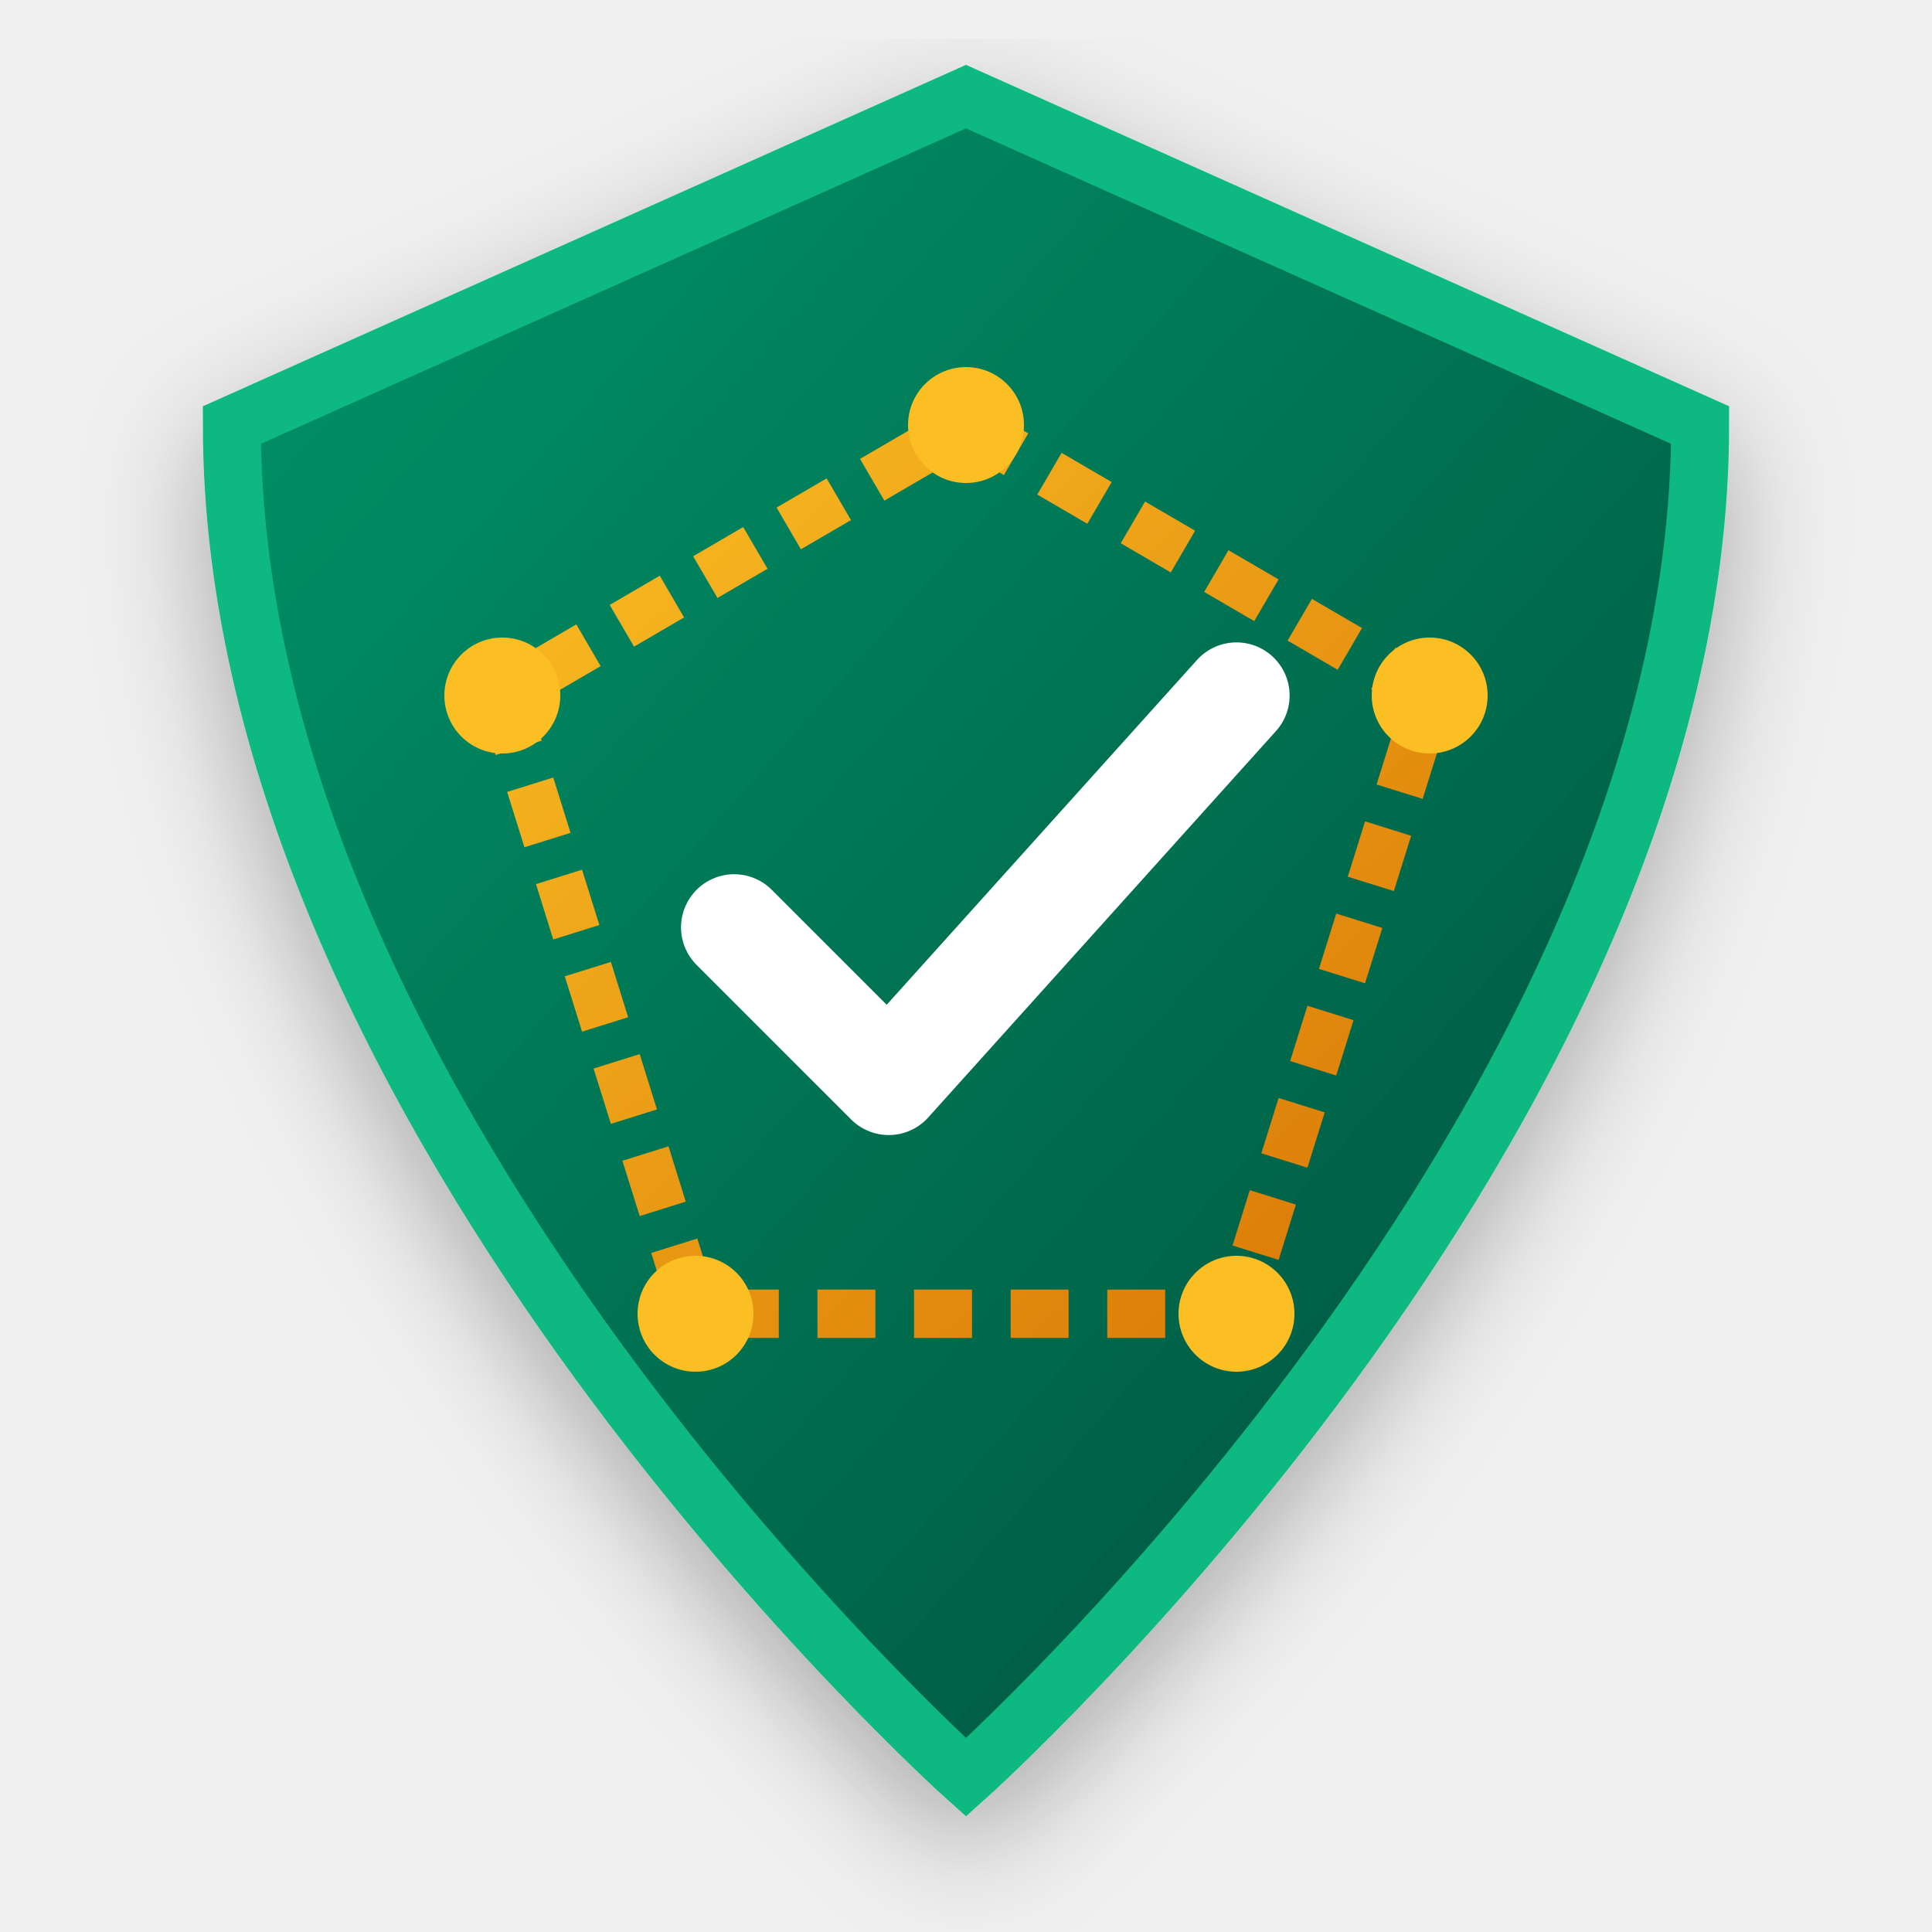
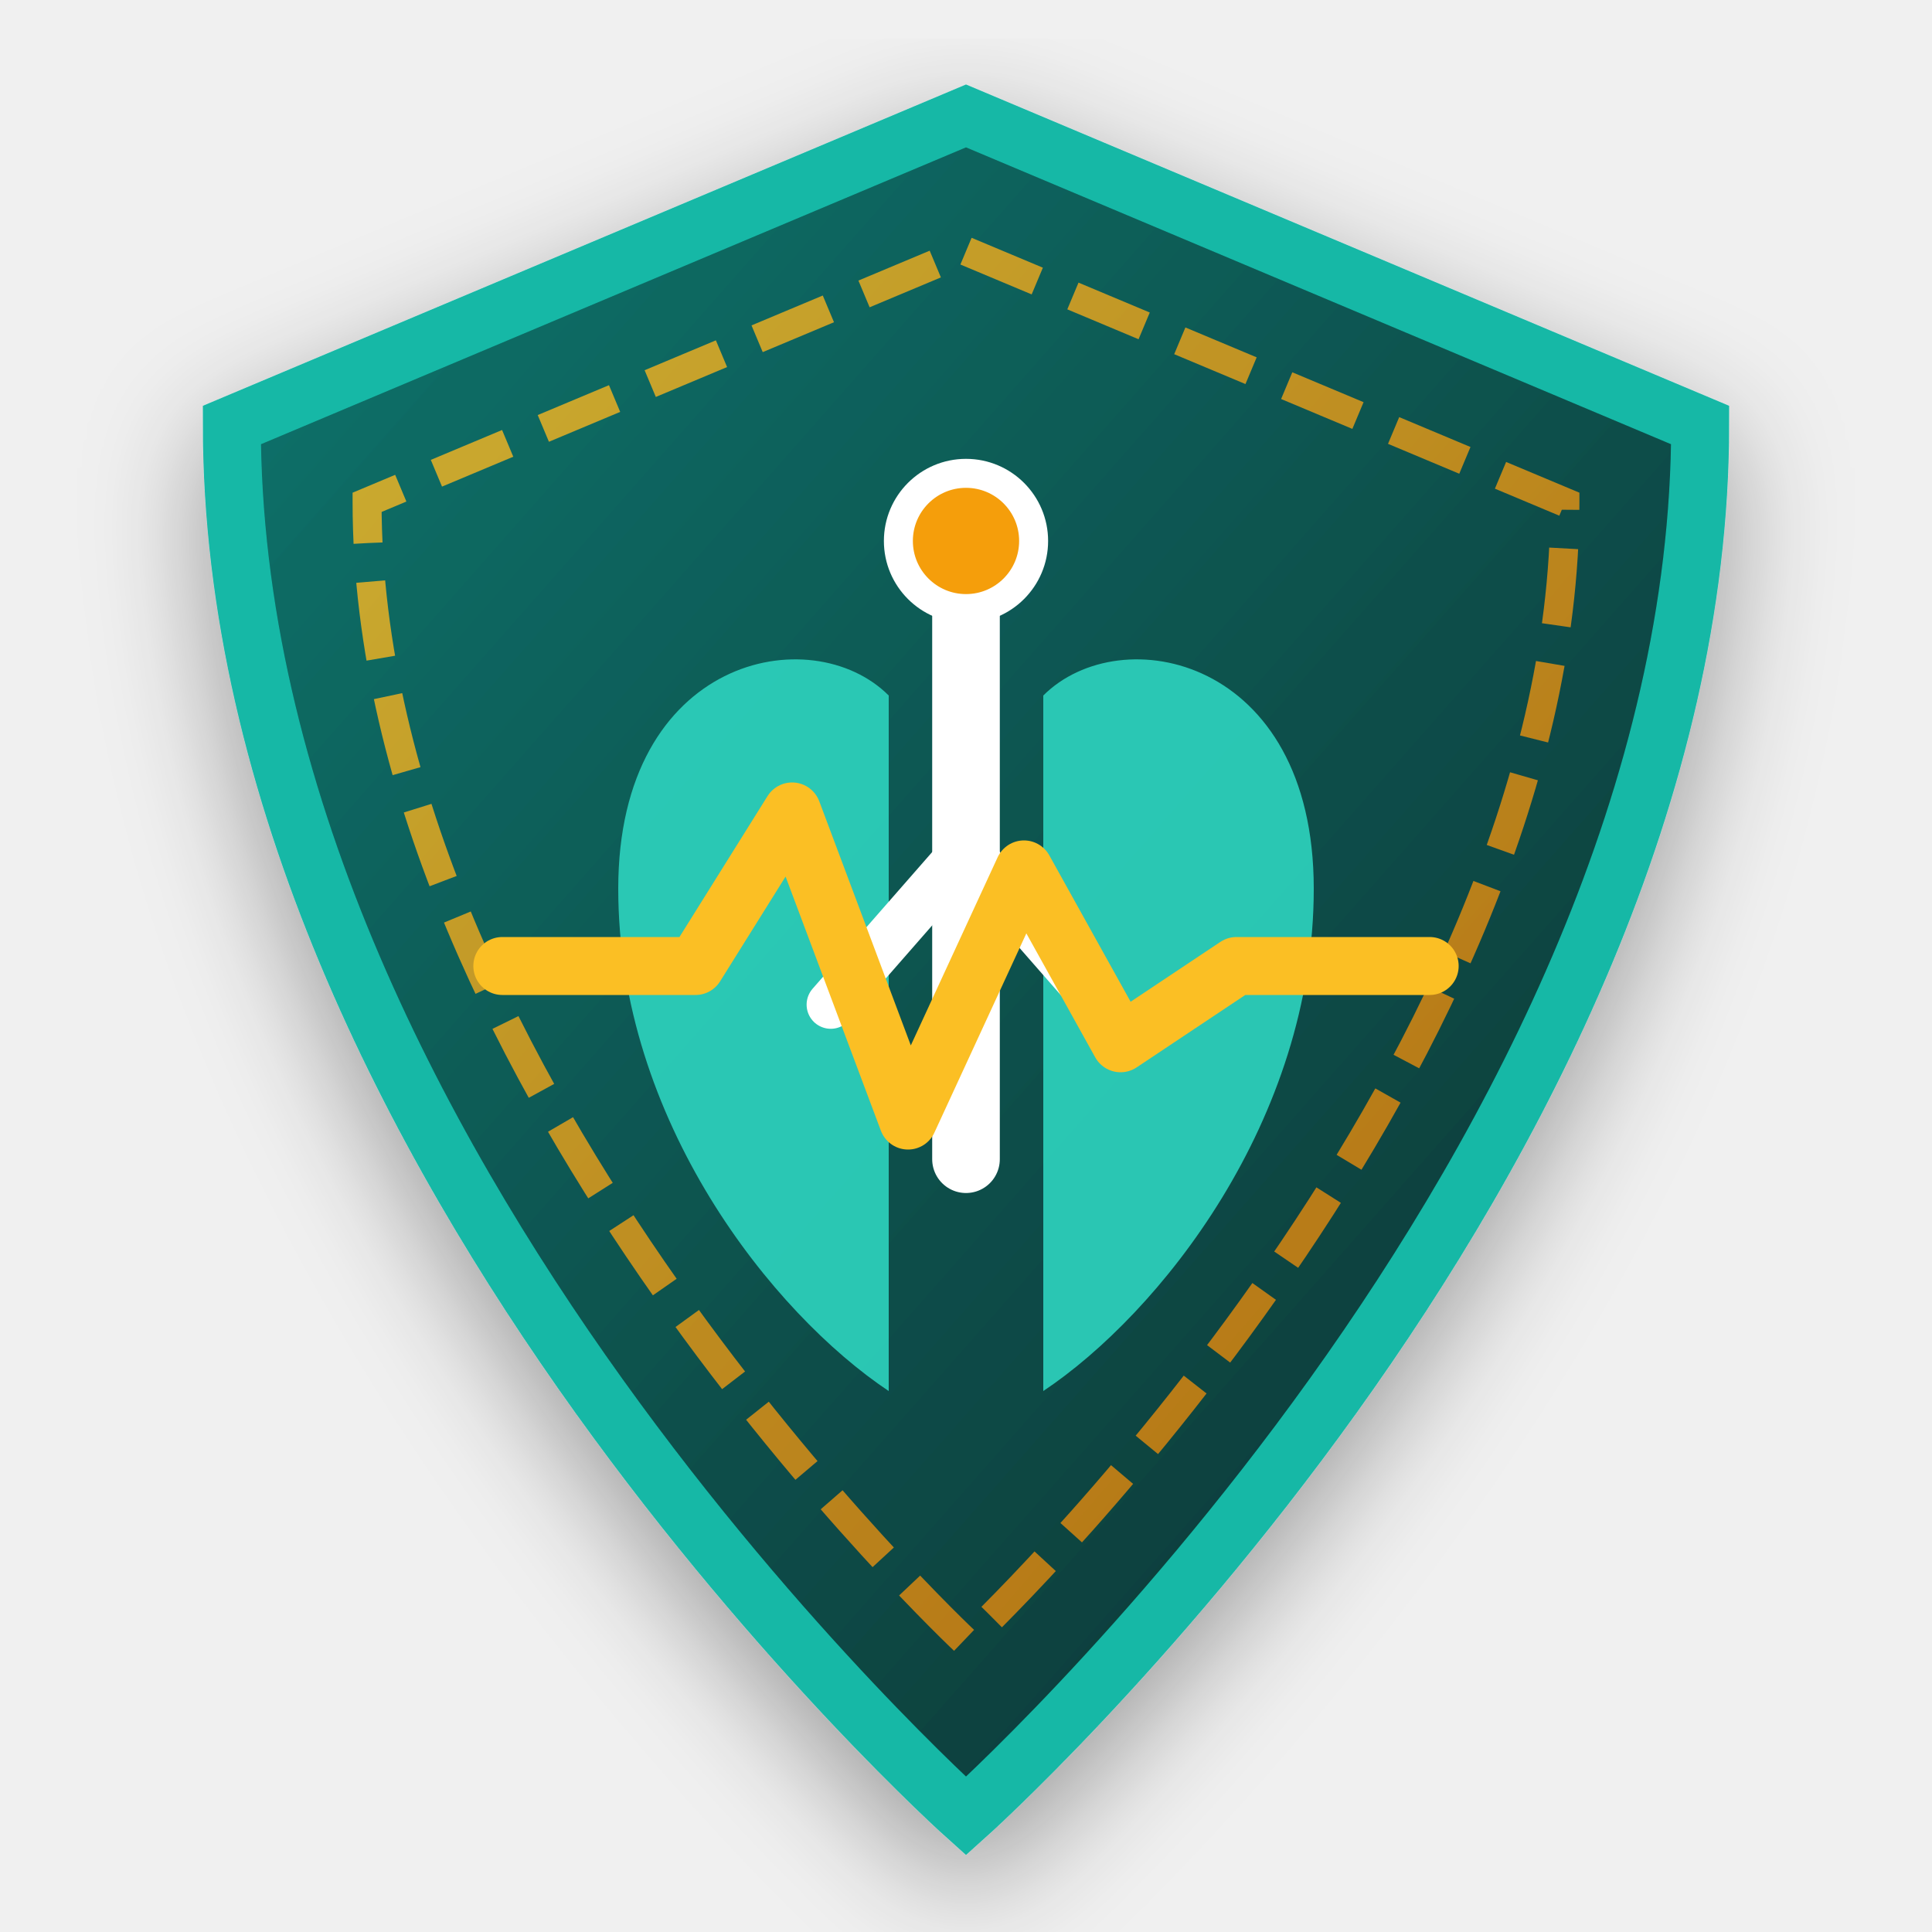
<svg xmlns="http://www.w3.org/2000/svg" viewBox="0 0 100 100" width="100%" height="100%">
  <defs>
    <linearGradient id="shieldGrad" x1="0%" y1="0%" x2="100%" y2="100%">
-       <stop offset="0%" stop-color="#059669" />
-       <stop offset="100%" stop-color="#064e3b" />
+       <stop offset="0%" stop-color="#0f766e" />
+       <stop offset="100%" stop-color="#042f2e" />
    </linearGradient>
    <linearGradient id="goldGrad" x1="0%" y1="0%" x2="100%" y2="100%">
      <stop offset="0%" stop-color="#fbbf24" />
      <stop offset="100%" stop-color="#d97706" />
    </linearGradient>
    <filter id="glow" x="-20%" y="-20%" width="140%" height="140%">
-       <feDropShadow dx="0" dy="2" stdDeviation="3" flood-color="#000" flood-opacity="0.3" />
+       <feDropShadow dx="0" dy="2" stdDeviation="3" flood-color="#000" flood-opacity="0.35" />
    </filter>
  </defs>
-   <path d="M50 5 L88 22 C88 58 50 92 50 92 C50 92 12 58 12 22 Z" fill="url(#shieldGrad)" stroke="#10b981" stroke-width="3" filter="url(#glow)" />
-   <polygon points="50,22 74,36 64,68 36,68 26,36" fill="none" stroke="url(#goldGrad)" stroke-width="2.5" stroke-dasharray="3,2" />
-   <circle cx="50" cy="22" r="3" fill="#fbbf24" />
-   <circle cx="74" cy="36" r="3" fill="#fbbf24" />
-   <circle cx="64" cy="68" r="3" fill="#fbbf24" />
-   <circle cx="36" cy="68" r="3" fill="#fbbf24" />
-   <circle cx="26" cy="36" r="3" fill="#fbbf24" />
-   <path d="M38 48 L46 56 L64 36" fill="none" stroke="#ffffff" stroke-width="5.5" stroke-linecap="round" stroke-linejoin="round" />
+   <path d="M50 6 L88 22 C88 60 50 94 50 94 C50 94 12 60 12 22 Z" fill="url(#shieldGrad)" stroke="#14b8a6" stroke-width="3" filter="url(#glow)" />
+   <path d="M50 13 L81 26 C81 56 50 85 50 85 C50 85 19 56 19 26 Z" fill="none" stroke="url(#goldGrad)" stroke-width="1.5" stroke-dasharray="4,2" opacity="0.8" />
+   <path d="M46 36 C42 32 32 34 32 46 C32 58 40 68 46 72 Z" fill="#2dd4bf" opacity="0.9" />
+   <path d="M54 36 C58 32 68 34 68 46 C68 58 60 68 54 72 Z" fill="#2dd4bf" opacity="0.9" />
+   <line x1="50" y1="28" x2="50" y2="60" stroke="#ffffff" stroke-width="3.5" stroke-linecap="round" />
+   <line x1="50" y1="44" x2="43" y2="52" stroke="#ffffff" stroke-width="2.5" stroke-linecap="round" />
+   <line x1="50" y1="44" x2="57" y2="52" stroke="#ffffff" stroke-width="2.5" stroke-linecap="round" />
+   <path d="M26 50 L36 50 L41 42 L47 58 L53 45 L58 54 L64 50 L74 50" fill="none" stroke="#fbbf24" stroke-width="3" stroke-linecap="round" stroke-linejoin="round" />
+   <circle cx="50" cy="28" r="3.5" fill="#f59e0b" stroke="#ffffff" stroke-width="1.5" />
</svg>
